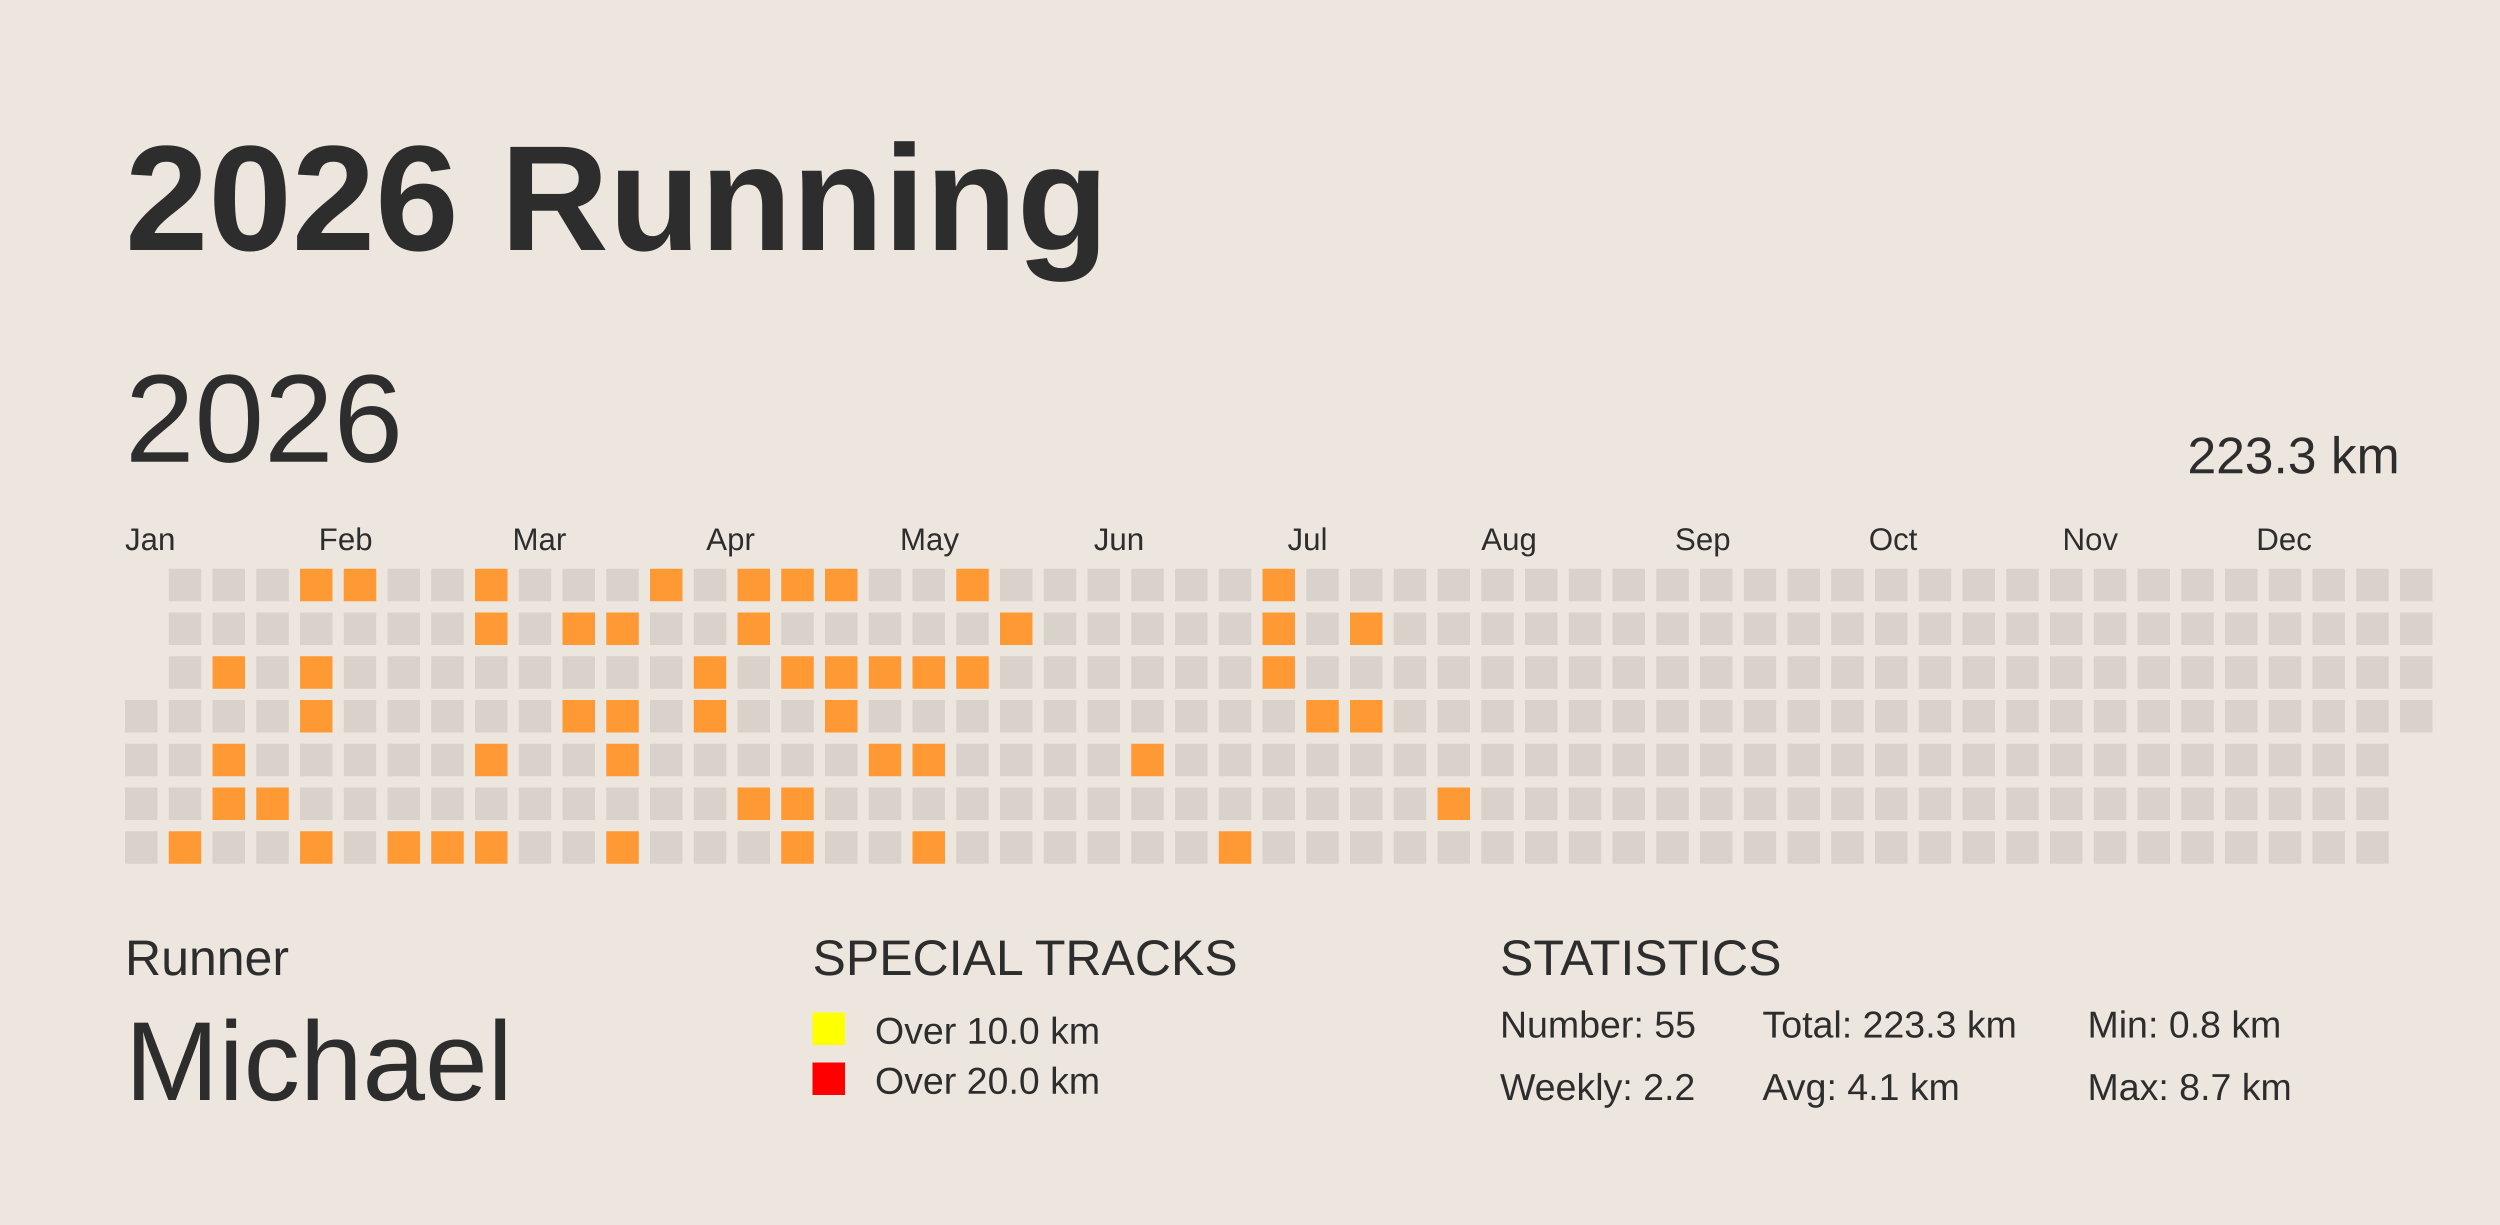
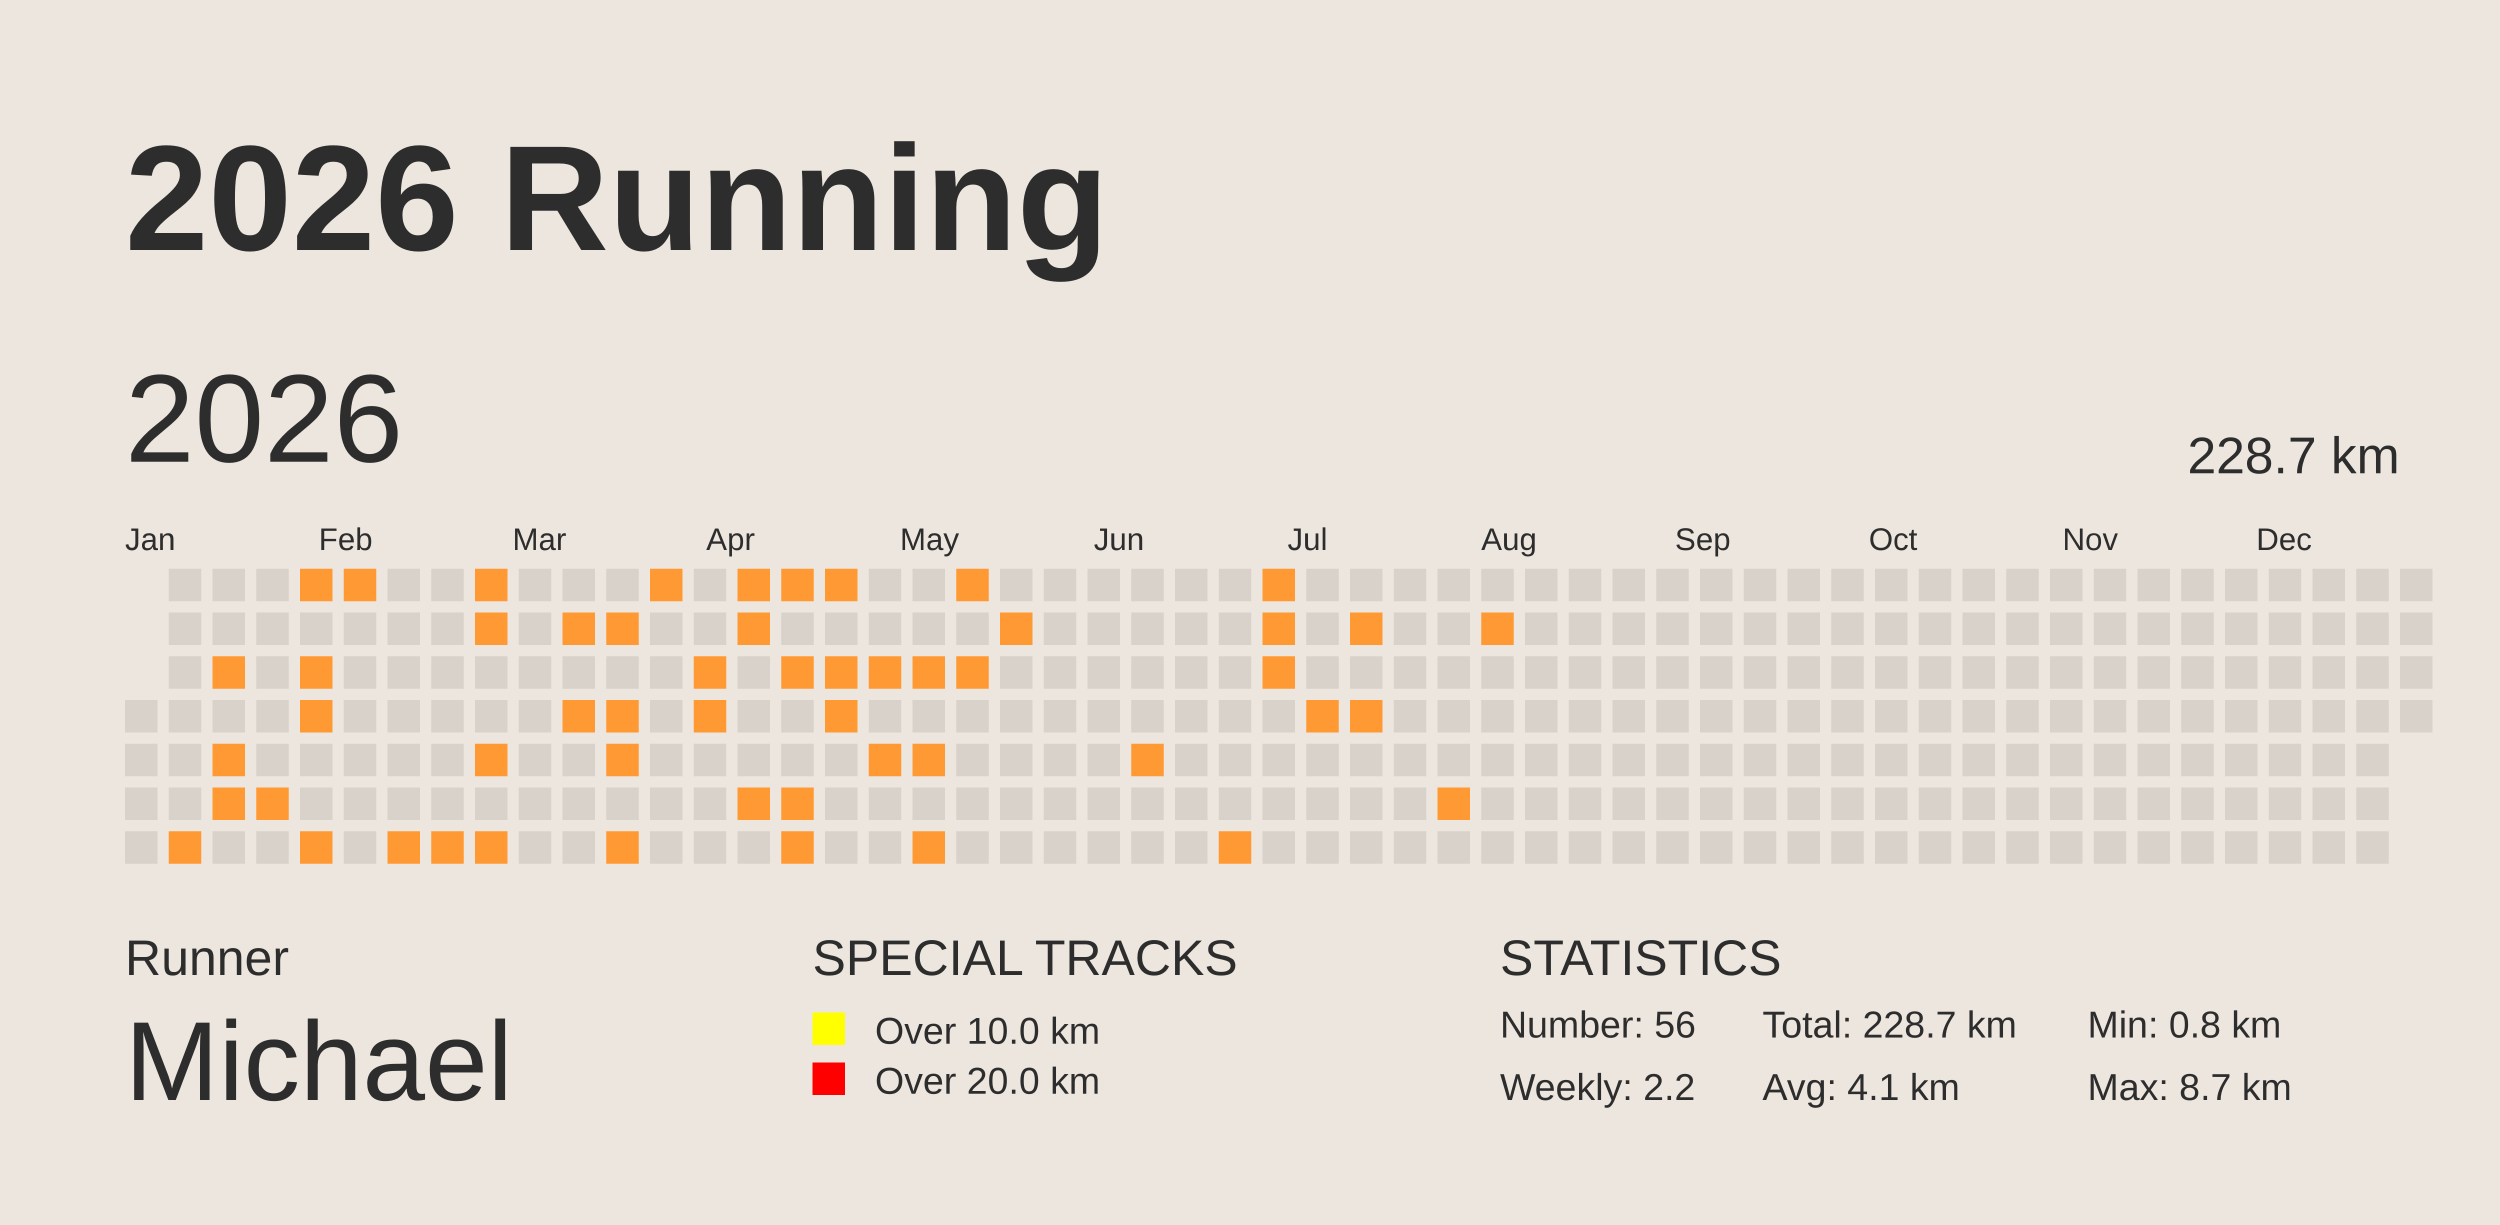
<svg xmlns="http://www.w3.org/2000/svg" baseProfile="full" height="98mm" version="1.1" viewBox="0,0,200,98" width="200mm">
  <defs />
  <rect fill="#EDE6DE" height="98" width="200" x="0" y="0" />
  <text fill="#2D2D2D" style="font-size:12px; font-family:Arial; font-weight:bold;" x="10" y="20">2026 Running</text>
  <text fill="#2D2D2D" style="font-size:4px; font-family:Arial" x="10" y="78">Runner</text>
  <text fill="#2D2D2D" style="font-size:9px; font-family:Arial" x="10" y="88">Michael</text>
  <text fill="#2D2D2D" style="font-size:4px; font-family:Arial" x="65" y="78">SPECIAL TRACKS</text>
  <rect fill="yellow" height="2.6" width="2.6" x="65" y="81" />
  <text fill="#2D2D2D" style="font-size:3px; font-family:Arial" x="70" y="83.5">Over 10.0 km</text>
  <rect fill="red" height="2.6" width="2.6" x="65" y="85" />
  <text fill="#2D2D2D" style="font-size:3px; font-family:Arial" x="70" y="87.5">Over 20.0 km</text>
  <text fill="#2D2D2D" style="font-size:4px; font-family:Arial" x="120" y="78">STATISTICS</text>
-   <text fill="#2D2D2D" style="font-size:3px; font-family:Arial" x="120" y="83">Number: 55</text>
+   <text fill="#2D2D2D" style="font-size:3px; font-family:Arial" x="120" y="83">Number: 56</text>
  <text fill="#2D2D2D" style="font-size:3px; font-family:Arial" x="120" y="88">Weekly: 2.2</text>
-   <text fill="#2D2D2D" style="font-size:3px; font-family:Arial" x="141" y="83">Total: 223.3 km</text>
+   <text fill="#2D2D2D" style="font-size:3px; font-family:Arial" x="141" y="83">Total: 228.7 km</text>
  <text fill="#2D2D2D" style="font-size:3px; font-family:Arial" x="141" y="88">Avg: 4.1 km</text>
  <text fill="#2D2D2D" style="font-size:3px; font-family:Arial" x="167" y="83">Min: 0.8 km</text>
  <text fill="#2D2D2D" style="font-size:3px; font-family:Arial" x="167" y="88">Max: 8.7 km</text>
  <text dominant-baseline="hanging" fill="#2D2D2D" style="font-size:10.0px; font-family:Arial;" x="10" y="30">2026</text>
-   <text dominant-baseline="hanging" fill="#2D2D2D" style="font-size:4.125px; font-family:Arial;" x="175" y="35">223.3 km</text>
+   <text dominant-baseline="hanging" fill="#2D2D2D" style="font-size:4.125px; font-family:Arial;" x="175" y="35">228.7 km</text>
  <text fill="#2D2D2D" style="font-size:2.5px; font-family:Arial" x="10.0" y="44">Jan</text>
  <text fill="#2D2D2D" style="font-size:2.5px; font-family:Arial" x="25.5" y="44">Feb</text>
  <text fill="#2D2D2D" style="font-size:2.5px; font-family:Arial" x="41.0" y="44">Mar</text>
  <text fill="#2D2D2D" style="font-size:2.5px; font-family:Arial" x="56.5" y="44">Apr</text>
  <text fill="#2D2D2D" style="font-size:2.5px; font-family:Arial" x="72.0" y="44">May</text>
  <text fill="#2D2D2D" style="font-size:2.5px; font-family:Arial" x="87.5" y="44">Jun</text>
  <text fill="#2D2D2D" style="font-size:2.5px; font-family:Arial" x="103.0" y="44">Jul</text>
  <text fill="#2D2D2D" style="font-size:2.5px; font-family:Arial" x="118.5" y="44">Aug</text>
  <text fill="#2D2D2D" style="font-size:2.5px; font-family:Arial" x="134.0" y="44">Sep</text>
  <text fill="#2D2D2D" style="font-size:2.5px; font-family:Arial" x="149.5" y="44">Oct</text>
  <text fill="#2D2D2D" style="font-size:2.5px; font-family:Arial" x="165.0" y="44">Nov</text>
  <text fill="#2D2D2D" style="font-size:2.5px; font-family:Arial" x="180.5" y="44">Dec</text>
  <rect fill="#D9D2CA" height="2.6" width="2.6" x="10.0" y="56.0" />
  <rect fill="#D9D2CA" height="2.6" width="2.6" x="10.0" y="59.5" />
  <rect fill="#D9D2CA" height="2.6" width="2.6" x="10.0" y="63.0" />
  <rect fill="#D9D2CA" height="2.6" width="2.6" x="10.0" y="66.5" />
  <rect fill="#D9D2CA" height="2.6" width="2.6" x="13.5" y="45.5" />
  <rect fill="#D9D2CA" height="2.6" width="2.6" x="13.5" y="49.0" />
  <rect fill="#D9D2CA" height="2.6" width="2.6" x="13.5" y="52.5" />
  <rect fill="#D9D2CA" height="2.6" width="2.6" x="13.5" y="56.0" />
  <rect fill="#D9D2CA" height="2.6" width="2.6" x="13.5" y="59.5" />
  <rect fill="#D9D2CA" height="2.6" width="2.6" x="13.5" y="63.0" />
  <rect fill="#FF9933" height="2.6" width="2.6" x="13.5" y="66.5" />
  <rect fill="#D9D2CA" height="2.6" width="2.6" x="17.0" y="45.5" />
  <rect fill="#D9D2CA" height="2.6" width="2.6" x="17.0" y="49.0" />
  <rect fill="#FF9933" height="2.6" width="2.6" x="17.0" y="52.5" />
  <rect fill="#D9D2CA" height="2.6" width="2.6" x="17.0" y="56.0" />
  <rect fill="#FF9933" height="2.6" width="2.6" x="17.0" y="59.5" />
  <rect fill="#FF9933" height="2.6" width="2.6" x="17.0" y="63.0" />
  <rect fill="#D9D2CA" height="2.6" width="2.6" x="17.0" y="66.5" />
  <rect fill="#D9D2CA" height="2.6" width="2.6" x="20.5" y="45.5" />
  <rect fill="#D9D2CA" height="2.6" width="2.6" x="20.5" y="49.0" />
  <rect fill="#D9D2CA" height="2.6" width="2.6" x="20.5" y="52.5" />
  <rect fill="#D9D2CA" height="2.6" width="2.6" x="20.5" y="56.0" />
  <rect fill="#D9D2CA" height="2.6" width="2.6" x="20.5" y="59.5" />
  <rect fill="#FF9933" height="2.6" width="2.6" x="20.5" y="63.0" />
  <rect fill="#D9D2CA" height="2.6" width="2.6" x="20.5" y="66.5" />
  <rect fill="#FF9933" height="2.6" width="2.6" x="24.0" y="45.5" />
  <rect fill="#D9D2CA" height="2.6" width="2.6" x="24.0" y="49.0" />
  <rect fill="#FF9933" height="2.6" width="2.6" x="24.0" y="52.5" />
  <rect fill="#FF9933" height="2.6" width="2.6" x="24.0" y="56.0" />
  <rect fill="#D9D2CA" height="2.6" width="2.6" x="24.0" y="59.5" />
  <rect fill="#D9D2CA" height="2.6" width="2.6" x="24.0" y="63.0" />
  <rect fill="#FF9933" height="2.6" width="2.6" x="24.0" y="66.5" />
  <rect fill="#FF9933" height="2.6" width="2.6" x="27.5" y="45.5" />
  <rect fill="#D9D2CA" height="2.6" width="2.6" x="27.5" y="49.0" />
  <rect fill="#D9D2CA" height="2.6" width="2.6" x="27.5" y="52.5" />
  <rect fill="#D9D2CA" height="2.6" width="2.6" x="27.5" y="56.0" />
  <rect fill="#D9D2CA" height="2.6" width="2.6" x="27.5" y="59.5" />
  <rect fill="#D9D2CA" height="2.6" width="2.6" x="27.5" y="63.0" />
  <rect fill="#D9D2CA" height="2.6" width="2.6" x="27.5" y="66.5" />
  <rect fill="#D9D2CA" height="2.6" width="2.6" x="31.0" y="45.5" />
  <rect fill="#D9D2CA" height="2.6" width="2.6" x="31.0" y="49.0" />
  <rect fill="#D9D2CA" height="2.6" width="2.6" x="31.0" y="52.5" />
  <rect fill="#D9D2CA" height="2.6" width="2.6" x="31.0" y="56.0" />
  <rect fill="#D9D2CA" height="2.6" width="2.6" x="31.0" y="59.5" />
  <rect fill="#D9D2CA" height="2.6" width="2.6" x="31.0" y="63.0" />
  <rect fill="#FF9933" height="2.6" width="2.6" x="31.0" y="66.5" />
  <rect fill="#D9D2CA" height="2.6" width="2.6" x="34.5" y="45.5" />
  <rect fill="#D9D2CA" height="2.6" width="2.6" x="34.5" y="49.0" />
  <rect fill="#D9D2CA" height="2.6" width="2.6" x="34.5" y="52.5" />
  <rect fill="#D9D2CA" height="2.6" width="2.6" x="34.5" y="56.0" />
  <rect fill="#D9D2CA" height="2.6" width="2.6" x="34.5" y="59.5" />
  <rect fill="#D9D2CA" height="2.6" width="2.6" x="34.5" y="63.0" />
  <rect fill="#FF9933" height="2.6" width="2.6" x="34.5" y="66.5" />
  <rect fill="#FF9933" height="2.6" width="2.6" x="38.0" y="45.5" />
  <rect fill="#FF9933" height="2.6" width="2.6" x="38.0" y="49.0" />
  <rect fill="#D9D2CA" height="2.6" width="2.6" x="38.0" y="52.5" />
  <rect fill="#D9D2CA" height="2.6" width="2.6" x="38.0" y="56.0" />
  <rect fill="#FF9933" height="2.6" width="2.6" x="38.0" y="59.5" />
  <rect fill="#D9D2CA" height="2.6" width="2.6" x="38.0" y="63.0" />
  <rect fill="#FF9933" height="2.6" width="2.6" x="38.0" y="66.5" />
  <rect fill="#D9D2CA" height="2.6" width="2.6" x="41.5" y="45.5" />
  <rect fill="#D9D2CA" height="2.6" width="2.6" x="41.5" y="49.0" />
  <rect fill="#D9D2CA" height="2.6" width="2.6" x="41.5" y="52.5" />
  <rect fill="#D9D2CA" height="2.6" width="2.6" x="41.5" y="56.0" />
  <rect fill="#D9D2CA" height="2.6" width="2.6" x="41.5" y="59.5" />
  <rect fill="#D9D2CA" height="2.6" width="2.6" x="41.5" y="63.0" />
  <rect fill="#D9D2CA" height="2.6" width="2.6" x="41.5" y="66.5" />
  <rect fill="#D9D2CA" height="2.6" width="2.6" x="45.0" y="45.5" />
  <rect fill="#FF9933" height="2.6" width="2.6" x="45.0" y="49.0" />
  <rect fill="#D9D2CA" height="2.6" width="2.6" x="45.0" y="52.5" />
  <rect fill="#FF9933" height="2.6" width="2.6" x="45.0" y="56.0" />
  <rect fill="#D9D2CA" height="2.6" width="2.6" x="45.0" y="59.5" />
  <rect fill="#D9D2CA" height="2.6" width="2.6" x="45.0" y="63.0" />
  <rect fill="#D9D2CA" height="2.6" width="2.6" x="45.0" y="66.5" />
  <rect fill="#D9D2CA" height="2.6" width="2.6" x="48.5" y="45.5" />
  <rect fill="#FF9933" height="2.6" width="2.6" x="48.5" y="49.0" />
  <rect fill="#D9D2CA" height="2.6" width="2.6" x="48.5" y="52.5" />
  <rect fill="#FF9933" height="2.6" width="2.6" x="48.5" y="56.0" />
  <rect fill="#FF9933" height="2.6" width="2.6" x="48.5" y="59.5" />
  <rect fill="#D9D2CA" height="2.6" width="2.6" x="48.5" y="63.0" />
  <rect fill="#FF9933" height="2.6" width="2.6" x="48.5" y="66.5" />
  <rect fill="#FF9933" height="2.6" width="2.6" x="52.0" y="45.5" />
  <rect fill="#D9D2CA" height="2.6" width="2.6" x="52.0" y="49.0" />
  <rect fill="#D9D2CA" height="2.6" width="2.6" x="52.0" y="52.5" />
  <rect fill="#D9D2CA" height="2.6" width="2.6" x="52.0" y="56.0" />
  <rect fill="#D9D2CA" height="2.6" width="2.6" x="52.0" y="59.5" />
  <rect fill="#D9D2CA" height="2.6" width="2.6" x="52.0" y="63.0" />
  <rect fill="#D9D2CA" height="2.6" width="2.6" x="52.0" y="66.5" />
  <rect fill="#D9D2CA" height="2.6" width="2.6" x="55.5" y="45.5" />
  <rect fill="#D9D2CA" height="2.6" width="2.6" x="55.5" y="49.0" />
  <rect fill="#FF9933" height="2.6" width="2.6" x="55.5" y="52.5" />
  <rect fill="#FF9933" height="2.6" width="2.6" x="55.5" y="56.0" />
  <rect fill="#D9D2CA" height="2.6" width="2.6" x="55.5" y="59.5" />
  <rect fill="#D9D2CA" height="2.6" width="2.6" x="55.5" y="63.0" />
  <rect fill="#D9D2CA" height="2.6" width="2.6" x="55.5" y="66.5" />
  <rect fill="#FF9933" height="2.6" width="2.6" x="59.0" y="45.5" />
  <rect fill="#FF9933" height="2.6" width="2.6" x="59.0" y="49.0" />
  <rect fill="#D9D2CA" height="2.6" width="2.6" x="59.0" y="52.5" />
  <rect fill="#D9D2CA" height="2.6" width="2.6" x="59.0" y="56.0" />
  <rect fill="#D9D2CA" height="2.6" width="2.6" x="59.0" y="59.5" />
  <rect fill="#FF9933" height="2.6" width="2.6" x="59.0" y="63.0" />
  <rect fill="#D9D2CA" height="2.6" width="2.6" x="59.0" y="66.5" />
  <rect fill="#FF9933" height="2.6" width="2.6" x="62.5" y="45.5" />
  <rect fill="#D9D2CA" height="2.6" width="2.6" x="62.5" y="49.0" />
  <rect fill="#FF9933" height="2.6" width="2.6" x="62.5" y="52.5" />
  <rect fill="#D9D2CA" height="2.6" width="2.6" x="62.5" y="56.0" />
  <rect fill="#D9D2CA" height="2.6" width="2.6" x="62.5" y="59.5" />
  <rect fill="#FF9933" height="2.6" width="2.6" x="62.5" y="63.0" />
  <rect fill="#FF9933" height="2.6" width="2.6" x="62.5" y="66.5" />
  <rect fill="#FF9933" height="2.6" width="2.6" x="66.0" y="45.5" />
  <rect fill="#D9D2CA" height="2.6" width="2.6" x="66.0" y="49.0" />
  <rect fill="#FF9933" height="2.6" width="2.6" x="66.0" y="52.5" />
  <rect fill="#FF9933" height="2.6" width="2.6" x="66.0" y="56.0" />
  <rect fill="#D9D2CA" height="2.6" width="2.6" x="66.0" y="59.5" />
  <rect fill="#D9D2CA" height="2.6" width="2.6" x="66.0" y="63.0" />
  <rect fill="#D9D2CA" height="2.6" width="2.6" x="66.0" y="66.5" />
  <rect fill="#D9D2CA" height="2.6" width="2.6" x="69.5" y="45.5" />
  <rect fill="#D9D2CA" height="2.6" width="2.6" x="69.5" y="49.0" />
  <rect fill="#FF9933" height="2.6" width="2.6" x="69.5" y="52.5" />
  <rect fill="#D9D2CA" height="2.6" width="2.6" x="69.5" y="56.0" />
  <rect fill="#FF9933" height="2.6" width="2.6" x="69.5" y="59.5" />
  <rect fill="#D9D2CA" height="2.6" width="2.6" x="69.5" y="63.0" />
  <rect fill="#D9D2CA" height="2.6" width="2.6" x="69.5" y="66.5" />
  <rect fill="#D9D2CA" height="2.6" width="2.6" x="73.0" y="45.5" />
  <rect fill="#D9D2CA" height="2.6" width="2.6" x="73.0" y="49.0" />
  <rect fill="#FF9933" height="2.6" width="2.6" x="73.0" y="52.5" />
  <rect fill="#D9D2CA" height="2.6" width="2.6" x="73.0" y="56.0" />
  <rect fill="#FF9933" height="2.6" width="2.6" x="73.0" y="59.5" />
  <rect fill="#D9D2CA" height="2.6" width="2.6" x="73.0" y="63.0" />
  <rect fill="#FF9933" height="2.6" width="2.6" x="73.0" y="66.5" />
  <rect fill="#FF9933" height="2.6" width="2.6" x="76.5" y="45.5" />
  <rect fill="#D9D2CA" height="2.6" width="2.6" x="76.5" y="49.0" />
  <rect fill="#FF9933" height="2.6" width="2.6" x="76.5" y="52.5" />
  <rect fill="#D9D2CA" height="2.6" width="2.6" x="76.5" y="56.0" />
  <rect fill="#D9D2CA" height="2.6" width="2.6" x="76.5" y="59.5" />
  <rect fill="#D9D2CA" height="2.6" width="2.6" x="76.5" y="63.0" />
  <rect fill="#D9D2CA" height="2.6" width="2.6" x="76.5" y="66.5" />
  <rect fill="#D9D2CA" height="2.6" width="2.6" x="80.0" y="45.5" />
  <rect fill="#FF9933" height="2.6" width="2.6" x="80.0" y="49.0" />
  <rect fill="#D9D2CA" height="2.6" width="2.6" x="80.0" y="52.5" />
  <rect fill="#D9D2CA" height="2.6" width="2.6" x="80.0" y="56.0" />
  <rect fill="#D9D2CA" height="2.6" width="2.6" x="80.0" y="59.5" />
  <rect fill="#D9D2CA" height="2.6" width="2.6" x="80.0" y="63.0" />
  <rect fill="#D9D2CA" height="2.6" width="2.6" x="80.0" y="66.5" />
  <rect fill="#D9D2CA" height="2.6" width="2.6" x="83.5" y="45.5" />
  <rect fill="#D9D2CA" height="2.6" width="2.6" x="83.5" y="49.0" />
  <rect fill="#D9D2CA" height="2.6" width="2.6" x="83.5" y="52.5" />
  <rect fill="#D9D2CA" height="2.6" width="2.6" x="83.5" y="56.0" />
  <rect fill="#D9D2CA" height="2.6" width="2.6" x="83.5" y="59.5" />
  <rect fill="#D9D2CA" height="2.6" width="2.6" x="83.5" y="63.0" />
  <rect fill="#D9D2CA" height="2.6" width="2.6" x="83.5" y="66.5" />
  <rect fill="#D9D2CA" height="2.6" width="2.6" x="87.0" y="45.5" />
  <rect fill="#D9D2CA" height="2.6" width="2.6" x="87.0" y="49.0" />
  <rect fill="#D9D2CA" height="2.6" width="2.6" x="87.0" y="52.5" />
  <rect fill="#D9D2CA" height="2.6" width="2.6" x="87.0" y="56.0" />
  <rect fill="#D9D2CA" height="2.6" width="2.6" x="87.0" y="59.5" />
  <rect fill="#D9D2CA" height="2.6" width="2.6" x="87.0" y="63.0" />
  <rect fill="#D9D2CA" height="2.6" width="2.6" x="87.0" y="66.5" />
  <rect fill="#D9D2CA" height="2.6" width="2.6" x="90.5" y="45.5" />
  <rect fill="#D9D2CA" height="2.6" width="2.6" x="90.5" y="49.0" />
  <rect fill="#D9D2CA" height="2.6" width="2.6" x="90.5" y="52.5" />
  <rect fill="#D9D2CA" height="2.6" width="2.6" x="90.5" y="56.0" />
  <rect fill="#FF9933" height="2.6" width="2.6" x="90.5" y="59.5" />
  <rect fill="#D9D2CA" height="2.6" width="2.6" x="90.5" y="63.0" />
  <rect fill="#D9D2CA" height="2.6" width="2.6" x="90.5" y="66.5" />
  <rect fill="#D9D2CA" height="2.6" width="2.6" x="94.0" y="45.5" />
  <rect fill="#D9D2CA" height="2.6" width="2.6" x="94.0" y="49.0" />
  <rect fill="#D9D2CA" height="2.6" width="2.6" x="94.0" y="52.5" />
  <rect fill="#D9D2CA" height="2.6" width="2.6" x="94.0" y="56.0" />
  <rect fill="#D9D2CA" height="2.6" width="2.6" x="94.0" y="59.5" />
  <rect fill="#D9D2CA" height="2.6" width="2.6" x="94.0" y="63.0" />
  <rect fill="#D9D2CA" height="2.6" width="2.6" x="94.0" y="66.5" />
  <rect fill="#D9D2CA" height="2.6" width="2.6" x="97.5" y="45.5" />
  <rect fill="#D9D2CA" height="2.6" width="2.6" x="97.5" y="49.0" />
  <rect fill="#D9D2CA" height="2.6" width="2.6" x="97.5" y="52.5" />
  <rect fill="#D9D2CA" height="2.6" width="2.6" x="97.5" y="56.0" />
  <rect fill="#D9D2CA" height="2.6" width="2.6" x="97.5" y="59.5" />
  <rect fill="#D9D2CA" height="2.6" width="2.6" x="97.5" y="63.0" />
  <rect fill="#FF9933" height="2.6" width="2.6" x="97.5" y="66.5" />
  <rect fill="#FF9933" height="2.6" width="2.6" x="101.0" y="45.5" />
  <rect fill="#FF9933" height="2.6" width="2.6" x="101.0" y="49.0" />
  <rect fill="#FF9933" height="2.6" width="2.6" x="101.0" y="52.5" />
  <rect fill="#D9D2CA" height="2.6" width="2.6" x="101.0" y="56.0" />
  <rect fill="#D9D2CA" height="2.6" width="2.6" x="101.0" y="59.5" />
  <rect fill="#D9D2CA" height="2.6" width="2.6" x="101.0" y="63.0" />
  <rect fill="#D9D2CA" height="2.6" width="2.6" x="101.0" y="66.5" />
  <rect fill="#D9D2CA" height="2.6" width="2.6" x="104.5" y="45.5" />
  <rect fill="#D9D2CA" height="2.6" width="2.6" x="104.5" y="49.0" />
  <rect fill="#D9D2CA" height="2.6" width="2.6" x="104.5" y="52.5" />
  <rect fill="#FF9933" height="2.6" width="2.6" x="104.5" y="56.0" />
  <rect fill="#D9D2CA" height="2.6" width="2.6" x="104.5" y="59.5" />
  <rect fill="#D9D2CA" height="2.6" width="2.6" x="104.5" y="63.0" />
  <rect fill="#D9D2CA" height="2.6" width="2.6" x="104.5" y="66.5" />
  <rect fill="#D9D2CA" height="2.6" width="2.6" x="108.0" y="45.5" />
  <rect fill="#FF9933" height="2.6" width="2.6" x="108.0" y="49.0" />
  <rect fill="#D9D2CA" height="2.6" width="2.6" x="108.0" y="52.5" />
  <rect fill="#FF9933" height="2.6" width="2.6" x="108.0" y="56.0" />
  <rect fill="#D9D2CA" height="2.6" width="2.6" x="108.0" y="59.5" />
  <rect fill="#D9D2CA" height="2.6" width="2.6" x="108.0" y="63.0" />
  <rect fill="#D9D2CA" height="2.6" width="2.6" x="108.0" y="66.5" />
  <rect fill="#D9D2CA" height="2.6" width="2.6" x="111.5" y="45.5" />
  <rect fill="#D9D2CA" height="2.6" width="2.6" x="111.5" y="49.0" />
  <rect fill="#D9D2CA" height="2.6" width="2.6" x="111.5" y="52.5" />
  <rect fill="#D9D2CA" height="2.6" width="2.6" x="111.5" y="56.0" />
  <rect fill="#D9D2CA" height="2.6" width="2.6" x="111.5" y="59.5" />
  <rect fill="#D9D2CA" height="2.6" width="2.6" x="111.5" y="63.0" />
  <rect fill="#D9D2CA" height="2.6" width="2.6" x="111.5" y="66.5" />
  <rect fill="#D9D2CA" height="2.6" width="2.6" x="115.0" y="45.5" />
  <rect fill="#D9D2CA" height="2.6" width="2.6" x="115.0" y="49.0" />
  <rect fill="#D9D2CA" height="2.6" width="2.6" x="115.0" y="52.5" />
  <rect fill="#D9D2CA" height="2.6" width="2.6" x="115.0" y="56.0" />
  <rect fill="#D9D2CA" height="2.6" width="2.6" x="115.0" y="59.5" />
  <rect fill="#FF9933" height="2.6" width="2.6" x="115.0" y="63.0" />
  <rect fill="#D9D2CA" height="2.6" width="2.6" x="115.0" y="66.5" />
  <rect fill="#D9D2CA" height="2.6" width="2.6" x="118.5" y="45.5" />
-   <rect fill="#D9D2CA" height="2.6" width="2.6" x="118.5" y="49.0" />
+   <rect fill="#FF9933" height="2.6" width="2.6" x="118.5" y="49.0" />
  <rect fill="#D9D2CA" height="2.6" width="2.6" x="118.5" y="52.5" />
  <rect fill="#D9D2CA" height="2.6" width="2.6" x="118.5" y="56.0" />
  <rect fill="#D9D2CA" height="2.6" width="2.6" x="118.5" y="59.5" />
  <rect fill="#D9D2CA" height="2.6" width="2.6" x="118.5" y="63.0" />
  <rect fill="#D9D2CA" height="2.6" width="2.6" x="118.5" y="66.5" />
  <rect fill="#D9D2CA" height="2.6" width="2.6" x="122.0" y="45.5" />
  <rect fill="#D9D2CA" height="2.6" width="2.6" x="122.0" y="49.0" />
  <rect fill="#D9D2CA" height="2.6" width="2.6" x="122.0" y="52.5" />
  <rect fill="#D9D2CA" height="2.6" width="2.6" x="122.0" y="56.0" />
  <rect fill="#D9D2CA" height="2.6" width="2.6" x="122.0" y="59.5" />
  <rect fill="#D9D2CA" height="2.6" width="2.6" x="122.0" y="63.0" />
  <rect fill="#D9D2CA" height="2.6" width="2.6" x="122.0" y="66.5" />
  <rect fill="#D9D2CA" height="2.6" width="2.6" x="125.5" y="45.5" />
  <rect fill="#D9D2CA" height="2.6" width="2.6" x="125.5" y="49.0" />
  <rect fill="#D9D2CA" height="2.6" width="2.6" x="125.5" y="52.5" />
  <rect fill="#D9D2CA" height="2.6" width="2.6" x="125.5" y="56.0" />
  <rect fill="#D9D2CA" height="2.6" width="2.6" x="125.5" y="59.5" />
  <rect fill="#D9D2CA" height="2.6" width="2.6" x="125.5" y="63.0" />
  <rect fill="#D9D2CA" height="2.6" width="2.6" x="125.5" y="66.5" />
  <rect fill="#D9D2CA" height="2.6" width="2.6" x="129.0" y="45.5" />
  <rect fill="#D9D2CA" height="2.6" width="2.6" x="129.0" y="49.0" />
  <rect fill="#D9D2CA" height="2.6" width="2.6" x="129.0" y="52.5" />
  <rect fill="#D9D2CA" height="2.6" width="2.6" x="129.0" y="56.0" />
  <rect fill="#D9D2CA" height="2.6" width="2.6" x="129.0" y="59.5" />
  <rect fill="#D9D2CA" height="2.6" width="2.6" x="129.0" y="63.0" />
  <rect fill="#D9D2CA" height="2.6" width="2.6" x="129.0" y="66.5" />
  <rect fill="#D9D2CA" height="2.6" width="2.6" x="132.5" y="45.5" />
  <rect fill="#D9D2CA" height="2.6" width="2.6" x="132.5" y="49.0" />
  <rect fill="#D9D2CA" height="2.6" width="2.6" x="132.5" y="52.5" />
  <rect fill="#D9D2CA" height="2.6" width="2.6" x="132.5" y="56.0" />
  <rect fill="#D9D2CA" height="2.6" width="2.6" x="132.5" y="59.5" />
  <rect fill="#D9D2CA" height="2.6" width="2.6" x="132.5" y="63.0" />
  <rect fill="#D9D2CA" height="2.6" width="2.6" x="132.5" y="66.5" />
  <rect fill="#D9D2CA" height="2.6" width="2.6" x="136.0" y="45.5" />
  <rect fill="#D9D2CA" height="2.6" width="2.6" x="136.0" y="49.0" />
  <rect fill="#D9D2CA" height="2.6" width="2.6" x="136.0" y="52.5" />
  <rect fill="#D9D2CA" height="2.6" width="2.6" x="136.0" y="56.0" />
  <rect fill="#D9D2CA" height="2.6" width="2.6" x="136.0" y="59.5" />
  <rect fill="#D9D2CA" height="2.6" width="2.6" x="136.0" y="63.0" />
  <rect fill="#D9D2CA" height="2.6" width="2.6" x="136.0" y="66.5" />
  <rect fill="#D9D2CA" height="2.6" width="2.6" x="139.5" y="45.5" />
  <rect fill="#D9D2CA" height="2.6" width="2.6" x="139.5" y="49.0" />
  <rect fill="#D9D2CA" height="2.6" width="2.6" x="139.5" y="52.5" />
  <rect fill="#D9D2CA" height="2.6" width="2.6" x="139.5" y="56.0" />
  <rect fill="#D9D2CA" height="2.6" width="2.6" x="139.5" y="59.5" />
  <rect fill="#D9D2CA" height="2.6" width="2.6" x="139.5" y="63.0" />
  <rect fill="#D9D2CA" height="2.6" width="2.6" x="139.5" y="66.5" />
  <rect fill="#D9D2CA" height="2.6" width="2.6" x="143.0" y="45.5" />
  <rect fill="#D9D2CA" height="2.6" width="2.6" x="143.0" y="49.0" />
  <rect fill="#D9D2CA" height="2.6" width="2.6" x="143.0" y="52.5" />
  <rect fill="#D9D2CA" height="2.6" width="2.6" x="143.0" y="56.0" />
  <rect fill="#D9D2CA" height="2.6" width="2.6" x="143.0" y="59.5" />
  <rect fill="#D9D2CA" height="2.6" width="2.6" x="143.0" y="63.0" />
  <rect fill="#D9D2CA" height="2.6" width="2.6" x="143.0" y="66.5" />
  <rect fill="#D9D2CA" height="2.6" width="2.6" x="146.5" y="45.5" />
  <rect fill="#D9D2CA" height="2.6" width="2.6" x="146.5" y="49.0" />
  <rect fill="#D9D2CA" height="2.6" width="2.6" x="146.5" y="52.5" />
  <rect fill="#D9D2CA" height="2.6" width="2.6" x="146.5" y="56.0" />
  <rect fill="#D9D2CA" height="2.6" width="2.6" x="146.5" y="59.5" />
  <rect fill="#D9D2CA" height="2.6" width="2.6" x="146.5" y="63.0" />
  <rect fill="#D9D2CA" height="2.6" width="2.6" x="146.5" y="66.5" />
  <rect fill="#D9D2CA" height="2.6" width="2.6" x="150.0" y="45.5" />
  <rect fill="#D9D2CA" height="2.6" width="2.6" x="150.0" y="49.0" />
  <rect fill="#D9D2CA" height="2.6" width="2.6" x="150.0" y="52.5" />
  <rect fill="#D9D2CA" height="2.6" width="2.6" x="150.0" y="56.0" />
  <rect fill="#D9D2CA" height="2.6" width="2.6" x="150.0" y="59.5" />
  <rect fill="#D9D2CA" height="2.6" width="2.6" x="150.0" y="63.0" />
  <rect fill="#D9D2CA" height="2.6" width="2.6" x="150.0" y="66.5" />
  <rect fill="#D9D2CA" height="2.6" width="2.6" x="153.5" y="45.5" />
  <rect fill="#D9D2CA" height="2.6" width="2.6" x="153.5" y="49.0" />
  <rect fill="#D9D2CA" height="2.6" width="2.6" x="153.5" y="52.5" />
  <rect fill="#D9D2CA" height="2.6" width="2.6" x="153.5" y="56.0" />
  <rect fill="#D9D2CA" height="2.6" width="2.6" x="153.5" y="59.5" />
  <rect fill="#D9D2CA" height="2.6" width="2.6" x="153.5" y="63.0" />
  <rect fill="#D9D2CA" height="2.6" width="2.6" x="153.5" y="66.5" />
  <rect fill="#D9D2CA" height="2.6" width="2.6" x="157.0" y="45.5" />
  <rect fill="#D9D2CA" height="2.6" width="2.6" x="157.0" y="49.0" />
  <rect fill="#D9D2CA" height="2.6" width="2.6" x="157.0" y="52.5" />
  <rect fill="#D9D2CA" height="2.6" width="2.6" x="157.0" y="56.0" />
  <rect fill="#D9D2CA" height="2.6" width="2.6" x="157.0" y="59.5" />
  <rect fill="#D9D2CA" height="2.6" width="2.6" x="157.0" y="63.0" />
  <rect fill="#D9D2CA" height="2.6" width="2.6" x="157.0" y="66.5" />
  <rect fill="#D9D2CA" height="2.6" width="2.6" x="160.5" y="45.5" />
  <rect fill="#D9D2CA" height="2.6" width="2.6" x="160.5" y="49.0" />
  <rect fill="#D9D2CA" height="2.6" width="2.6" x="160.5" y="52.5" />
  <rect fill="#D9D2CA" height="2.6" width="2.6" x="160.5" y="56.0" />
  <rect fill="#D9D2CA" height="2.6" width="2.6" x="160.5" y="59.5" />
  <rect fill="#D9D2CA" height="2.6" width="2.6" x="160.5" y="63.0" />
  <rect fill="#D9D2CA" height="2.6" width="2.6" x="160.5" y="66.5" />
  <rect fill="#D9D2CA" height="2.6" width="2.6" x="164.0" y="45.5" />
  <rect fill="#D9D2CA" height="2.6" width="2.6" x="164.0" y="49.0" />
  <rect fill="#D9D2CA" height="2.6" width="2.6" x="164.0" y="52.5" />
  <rect fill="#D9D2CA" height="2.6" width="2.6" x="164.0" y="56.0" />
  <rect fill="#D9D2CA" height="2.6" width="2.6" x="164.0" y="59.5" />
  <rect fill="#D9D2CA" height="2.6" width="2.6" x="164.0" y="63.0" />
  <rect fill="#D9D2CA" height="2.6" width="2.6" x="164.0" y="66.5" />
  <rect fill="#D9D2CA" height="2.6" width="2.6" x="167.5" y="45.5" />
  <rect fill="#D9D2CA" height="2.6" width="2.6" x="167.5" y="49.0" />
  <rect fill="#D9D2CA" height="2.6" width="2.6" x="167.5" y="52.5" />
  <rect fill="#D9D2CA" height="2.6" width="2.6" x="167.5" y="56.0" />
  <rect fill="#D9D2CA" height="2.6" width="2.6" x="167.5" y="59.5" />
  <rect fill="#D9D2CA" height="2.6" width="2.6" x="167.5" y="63.0" />
  <rect fill="#D9D2CA" height="2.6" width="2.6" x="167.5" y="66.5" />
  <rect fill="#D9D2CA" height="2.6" width="2.6" x="171.0" y="45.5" />
  <rect fill="#D9D2CA" height="2.6" width="2.6" x="171.0" y="49.0" />
  <rect fill="#D9D2CA" height="2.6" width="2.6" x="171.0" y="52.5" />
  <rect fill="#D9D2CA" height="2.6" width="2.6" x="171.0" y="56.0" />
  <rect fill="#D9D2CA" height="2.6" width="2.6" x="171.0" y="59.5" />
  <rect fill="#D9D2CA" height="2.6" width="2.6" x="171.0" y="63.0" />
  <rect fill="#D9D2CA" height="2.6" width="2.6" x="171.0" y="66.5" />
  <rect fill="#D9D2CA" height="2.6" width="2.6" x="174.5" y="45.5" />
  <rect fill="#D9D2CA" height="2.6" width="2.6" x="174.5" y="49.0" />
  <rect fill="#D9D2CA" height="2.6" width="2.6" x="174.5" y="52.5" />
  <rect fill="#D9D2CA" height="2.6" width="2.6" x="174.5" y="56.0" />
  <rect fill="#D9D2CA" height="2.6" width="2.6" x="174.5" y="59.5" />
  <rect fill="#D9D2CA" height="2.6" width="2.6" x="174.5" y="63.0" />
  <rect fill="#D9D2CA" height="2.6" width="2.6" x="174.5" y="66.5" />
  <rect fill="#D9D2CA" height="2.6" width="2.6" x="178.0" y="45.5" />
  <rect fill="#D9D2CA" height="2.6" width="2.6" x="178.0" y="49.0" />
  <rect fill="#D9D2CA" height="2.6" width="2.6" x="178.0" y="52.5" />
  <rect fill="#D9D2CA" height="2.6" width="2.6" x="178.0" y="56.0" />
  <rect fill="#D9D2CA" height="2.6" width="2.6" x="178.0" y="59.5" />
  <rect fill="#D9D2CA" height="2.6" width="2.6" x="178.0" y="63.0" />
  <rect fill="#D9D2CA" height="2.6" width="2.6" x="178.0" y="66.5" />
  <rect fill="#D9D2CA" height="2.6" width="2.6" x="181.5" y="45.5" />
  <rect fill="#D9D2CA" height="2.6" width="2.6" x="181.5" y="49.0" />
  <rect fill="#D9D2CA" height="2.6" width="2.6" x="181.5" y="52.5" />
  <rect fill="#D9D2CA" height="2.6" width="2.6" x="181.5" y="56.0" />
  <rect fill="#D9D2CA" height="2.6" width="2.6" x="181.5" y="59.5" />
  <rect fill="#D9D2CA" height="2.6" width="2.6" x="181.5" y="63.0" />
  <rect fill="#D9D2CA" height="2.6" width="2.6" x="181.5" y="66.5" />
  <rect fill="#D9D2CA" height="2.6" width="2.6" x="185.0" y="45.5" />
  <rect fill="#D9D2CA" height="2.6" width="2.6" x="185.0" y="49.0" />
  <rect fill="#D9D2CA" height="2.6" width="2.6" x="185.0" y="52.5" />
  <rect fill="#D9D2CA" height="2.6" width="2.6" x="185.0" y="56.0" />
  <rect fill="#D9D2CA" height="2.6" width="2.6" x="185.0" y="59.5" />
  <rect fill="#D9D2CA" height="2.6" width="2.6" x="185.0" y="63.0" />
  <rect fill="#D9D2CA" height="2.6" width="2.6" x="185.0" y="66.5" />
  <rect fill="#D9D2CA" height="2.6" width="2.6" x="188.5" y="45.5" />
  <rect fill="#D9D2CA" height="2.6" width="2.6" x="188.5" y="49.0" />
  <rect fill="#D9D2CA" height="2.6" width="2.6" x="188.5" y="52.5" />
  <rect fill="#D9D2CA" height="2.6" width="2.6" x="188.5" y="56.0" />
  <rect fill="#D9D2CA" height="2.6" width="2.6" x="188.5" y="59.5" />
  <rect fill="#D9D2CA" height="2.6" width="2.6" x="188.5" y="63.0" />
  <rect fill="#D9D2CA" height="2.6" width="2.6" x="188.5" y="66.5" />
  <rect fill="#D9D2CA" height="2.6" width="2.6" x="192.0" y="45.5" />
  <rect fill="#D9D2CA" height="2.6" width="2.6" x="192.0" y="49.0" />
  <rect fill="#D9D2CA" height="2.6" width="2.6" x="192.0" y="52.5" />
  <rect fill="#D9D2CA" height="2.6" width="2.6" x="192.0" y="56.0" />
</svg>
